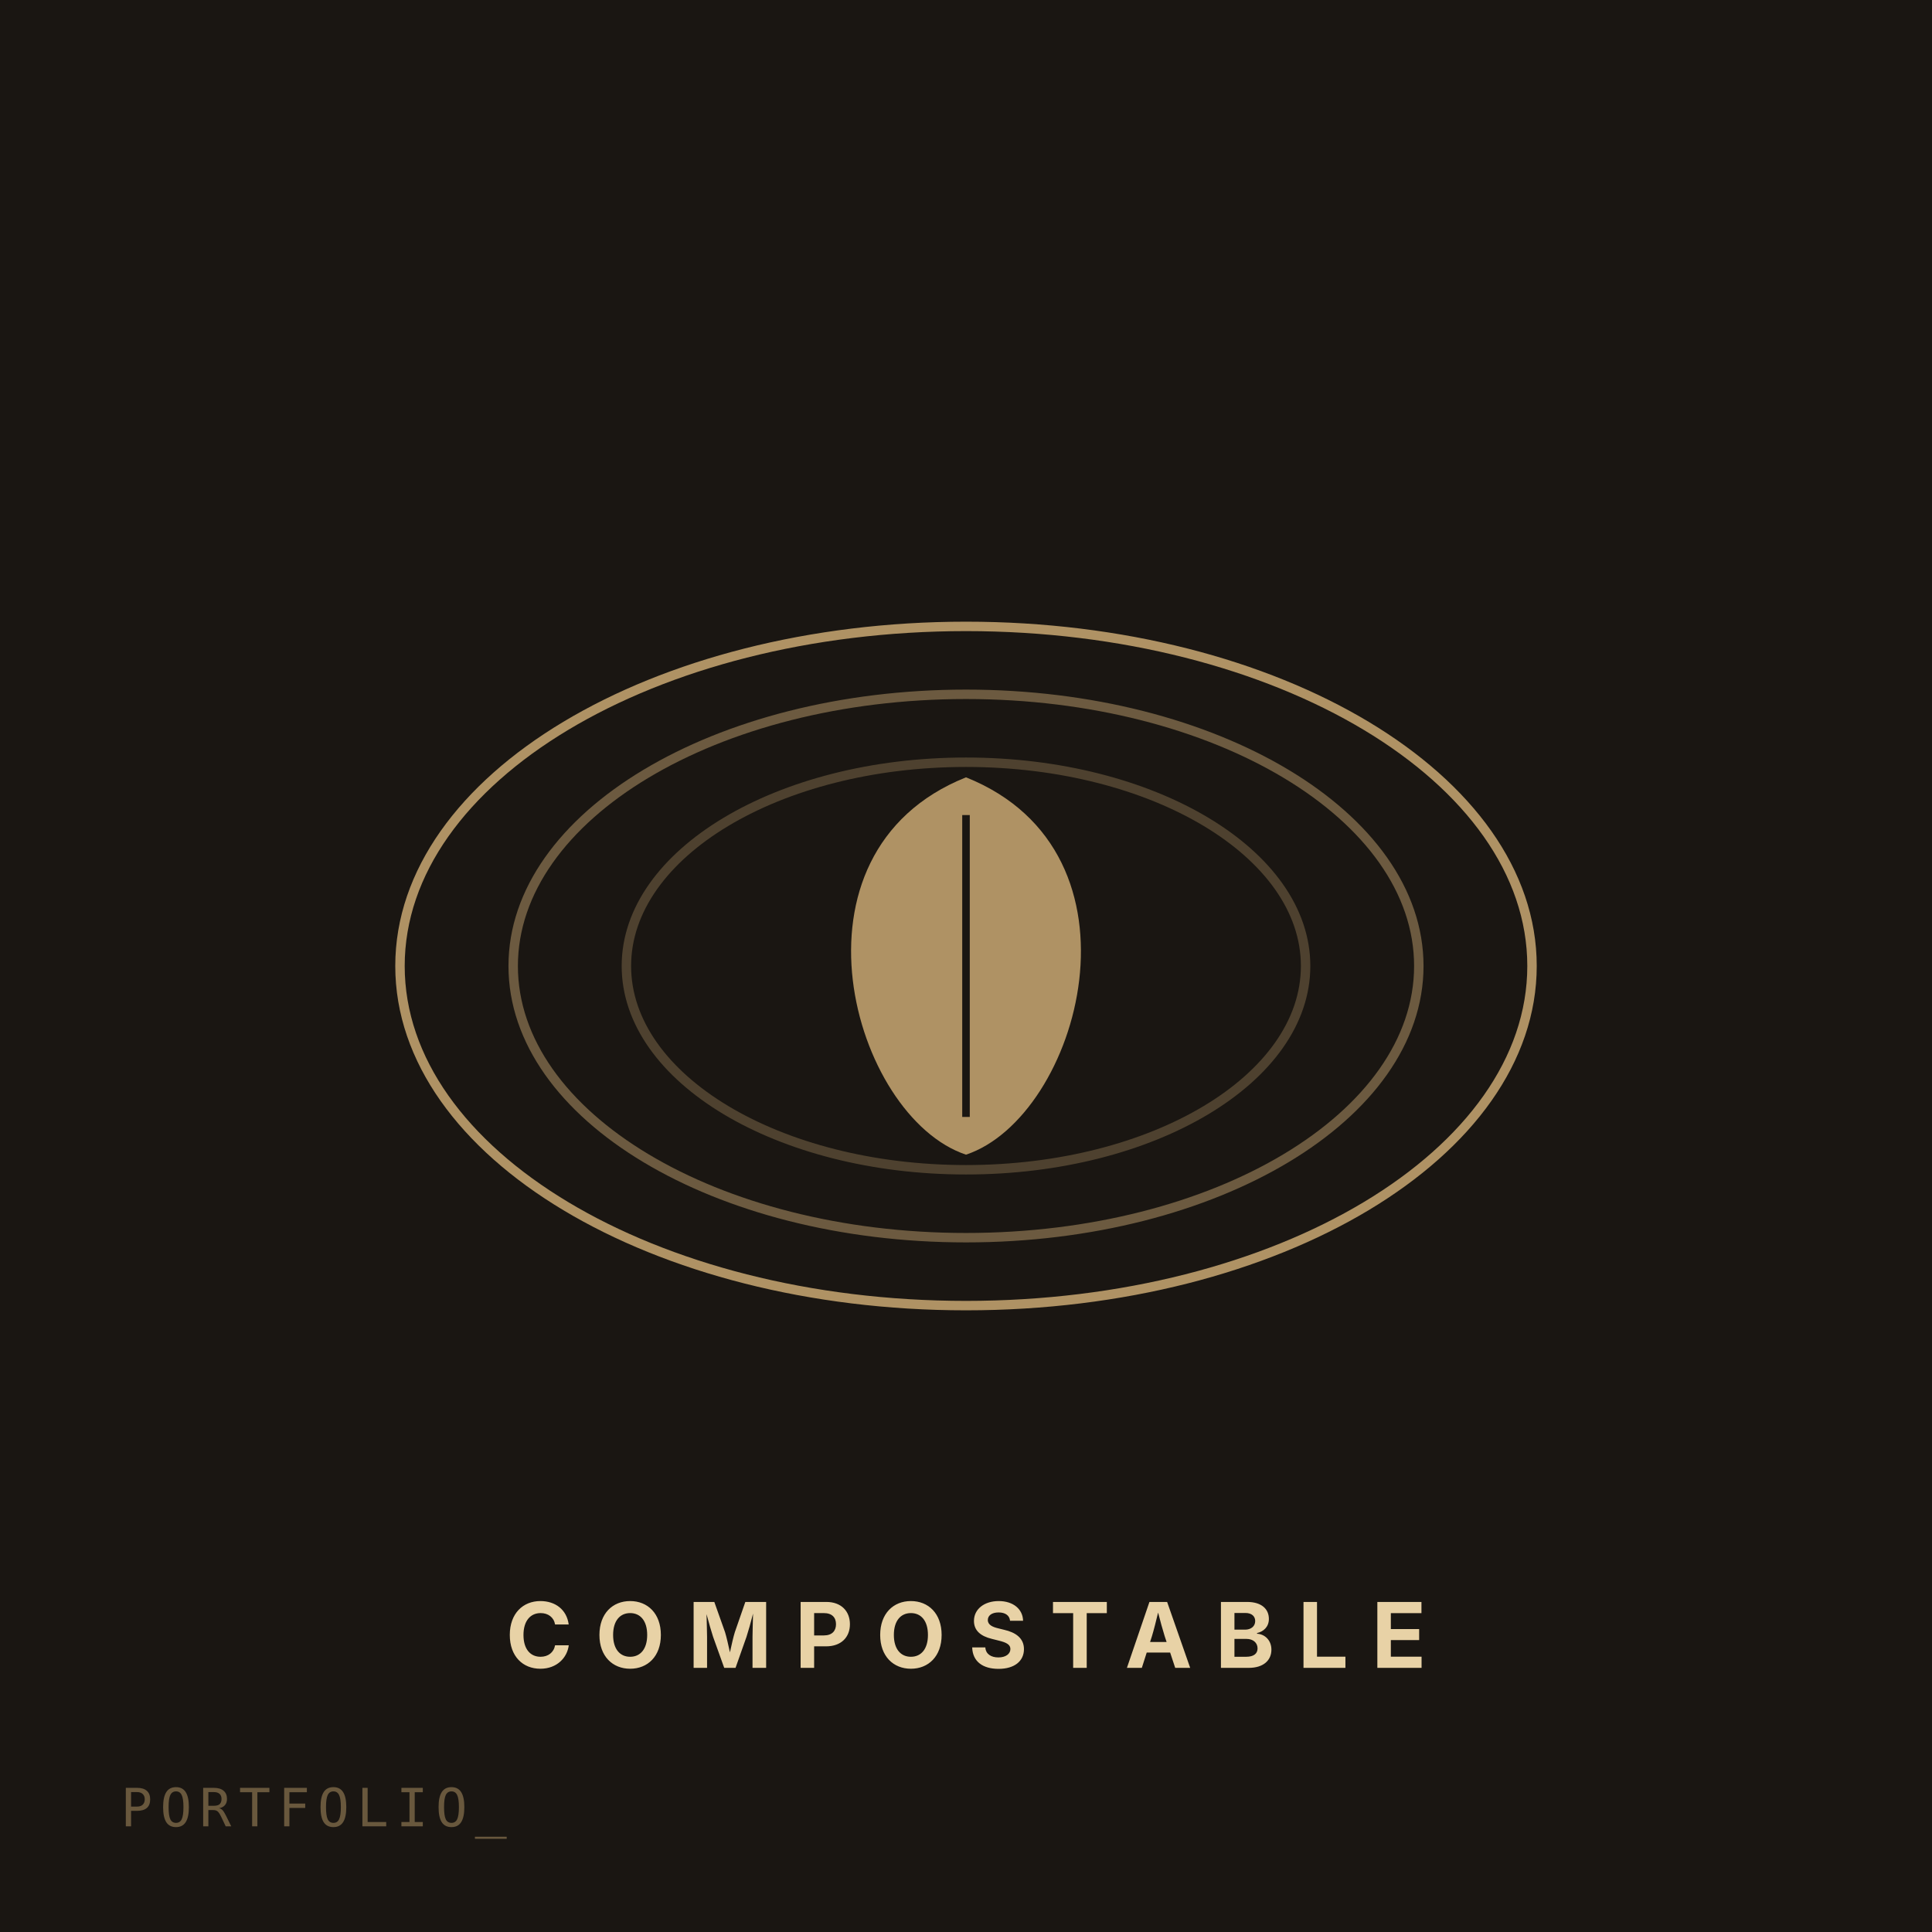
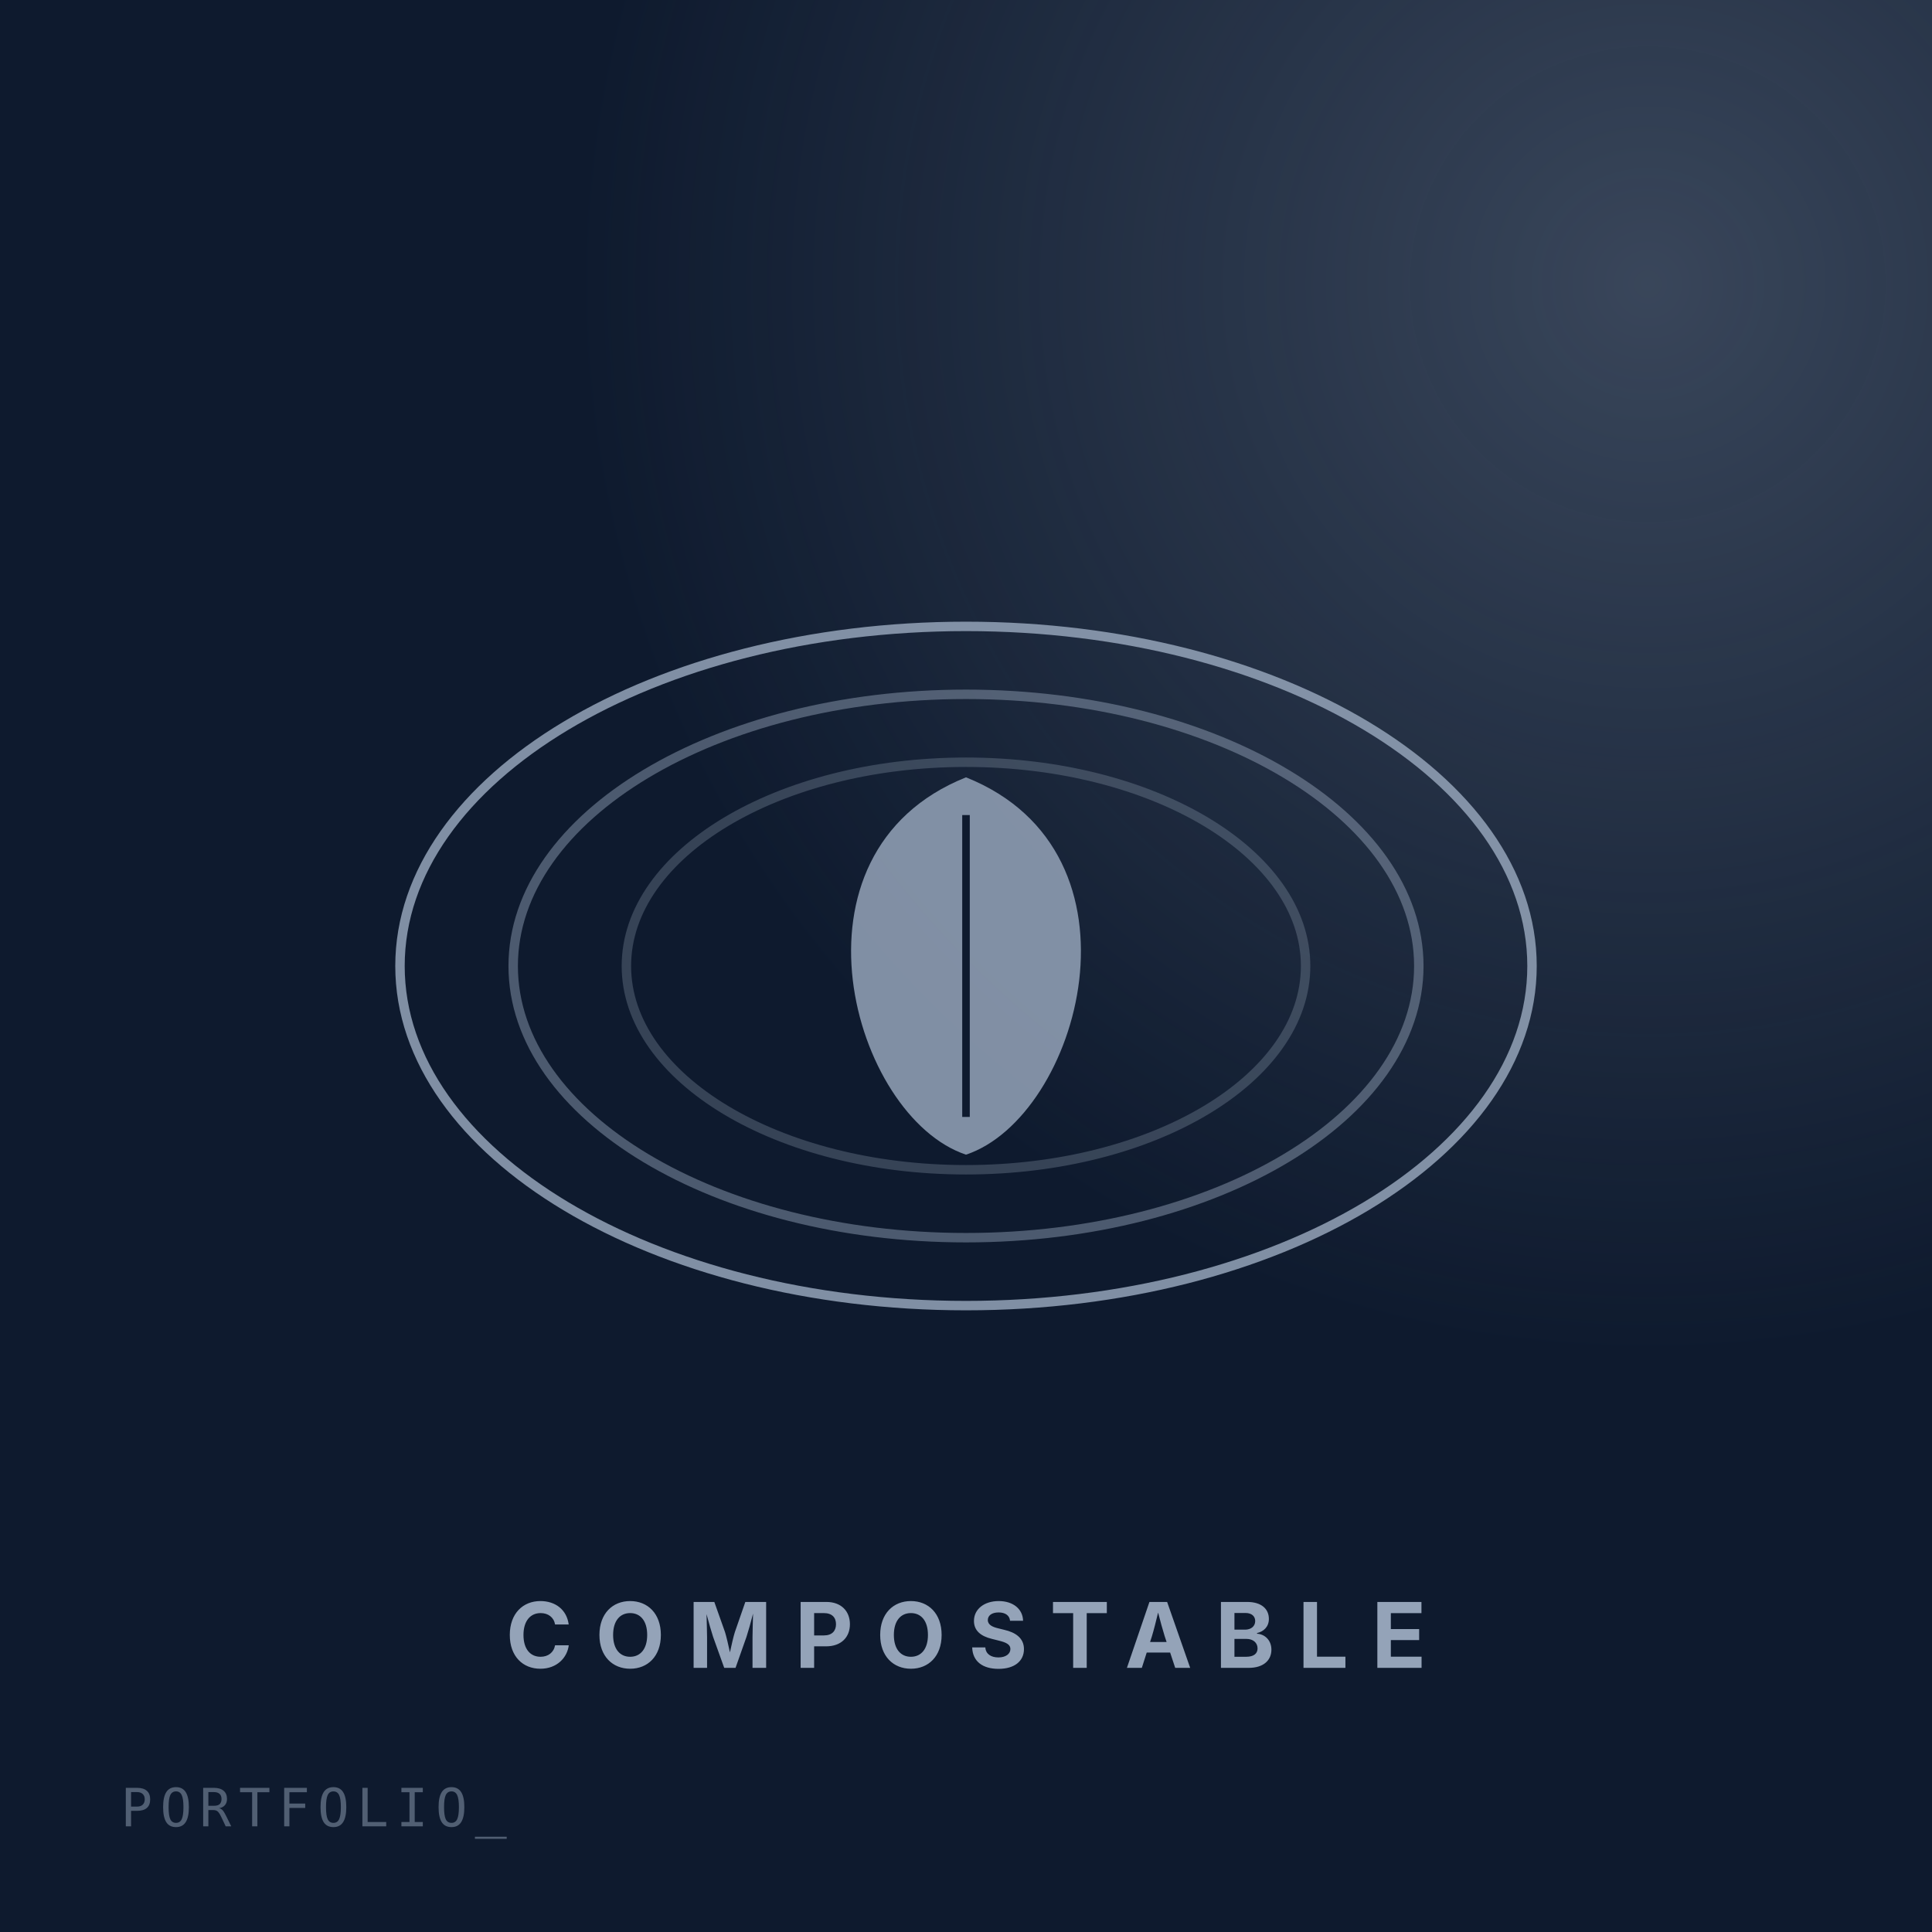
<svg xmlns="http://www.w3.org/2000/svg" viewBox="0 0 512 512" width="512" height="512">
-   <rect width="512" height="512" fill="#1a1612" />
-   <g fill="none" stroke="#c9a872" stroke-width="2.5" opacity="0.85">
+   <defs>
+     <radialGradient id="g-94a3b8" cx="0.85" cy="0.15" r="0.55">
+       <stop offset="0" stop-color="#94a3b8" stop-opacity="0.32" />
+       <stop offset="1" stop-color="#94a3b8" stop-opacity="0" />
+     </radialGradient>
+   </defs>
+   <rect width="512" height="512" fill="#0e1a2e" />
+   <rect width="512" height="512" fill="url(#g-94a3b8)" />
+   <g fill="none" stroke="#94a3b8" stroke-width="2.5" opacity="0.85">
    <ellipse cx="256" cy="256" rx="150" ry="90" />
    <ellipse cx="256" cy="256" rx="120" ry="72" opacity="0.55" />
    <ellipse cx="256" cy="256" rx="90" ry="54" opacity="0.35" />
  </g>
-   <path d="M 256 206            C 306 226, 286 296, 256 306            C 226 296, 206 226, 256 206 Z" fill="#c9a872" opacity="0.85" />
-   <path d="M 256 216 L 256 296" stroke="#1a1612" stroke-width="2" />
-   <text x="256" y="442" text-anchor="middle" font-family="Inter, system-ui, sans-serif" font-size="24" font-weight="700" letter-spacing="6" fill="#e8d2a6">COMPOSTABLE</text>
-   <text x="32" y="484" font-family="JetBrains Mono, ui-monospace, monospace" font-size="14" letter-spacing="2" fill="#c9a872" opacity="0.45">PORTFOLIO_</text>
+   <path d="M 256 206            C 306 226, 286 296, 256 306            C 226 296, 206 226, 256 206 Z" fill="#94a3b8" opacity="0.85" />
+   <path d="M 256 216 L 256 296" stroke="#0e1a2e" stroke-width="2" />
+   <text x="256" y="442" text-anchor="middle" font-family="Inter, system-ui, sans-serif" font-size="24" font-weight="700" letter-spacing="6" fill="#94a3b8">COMPOSTABLE</text>
+   <text x="32" y="484" font-family="JetBrains Mono, ui-monospace, monospace" font-size="14" letter-spacing="2" fill="#94a3b8" opacity="0.5">PORTFOLIO_</text>
</svg>
